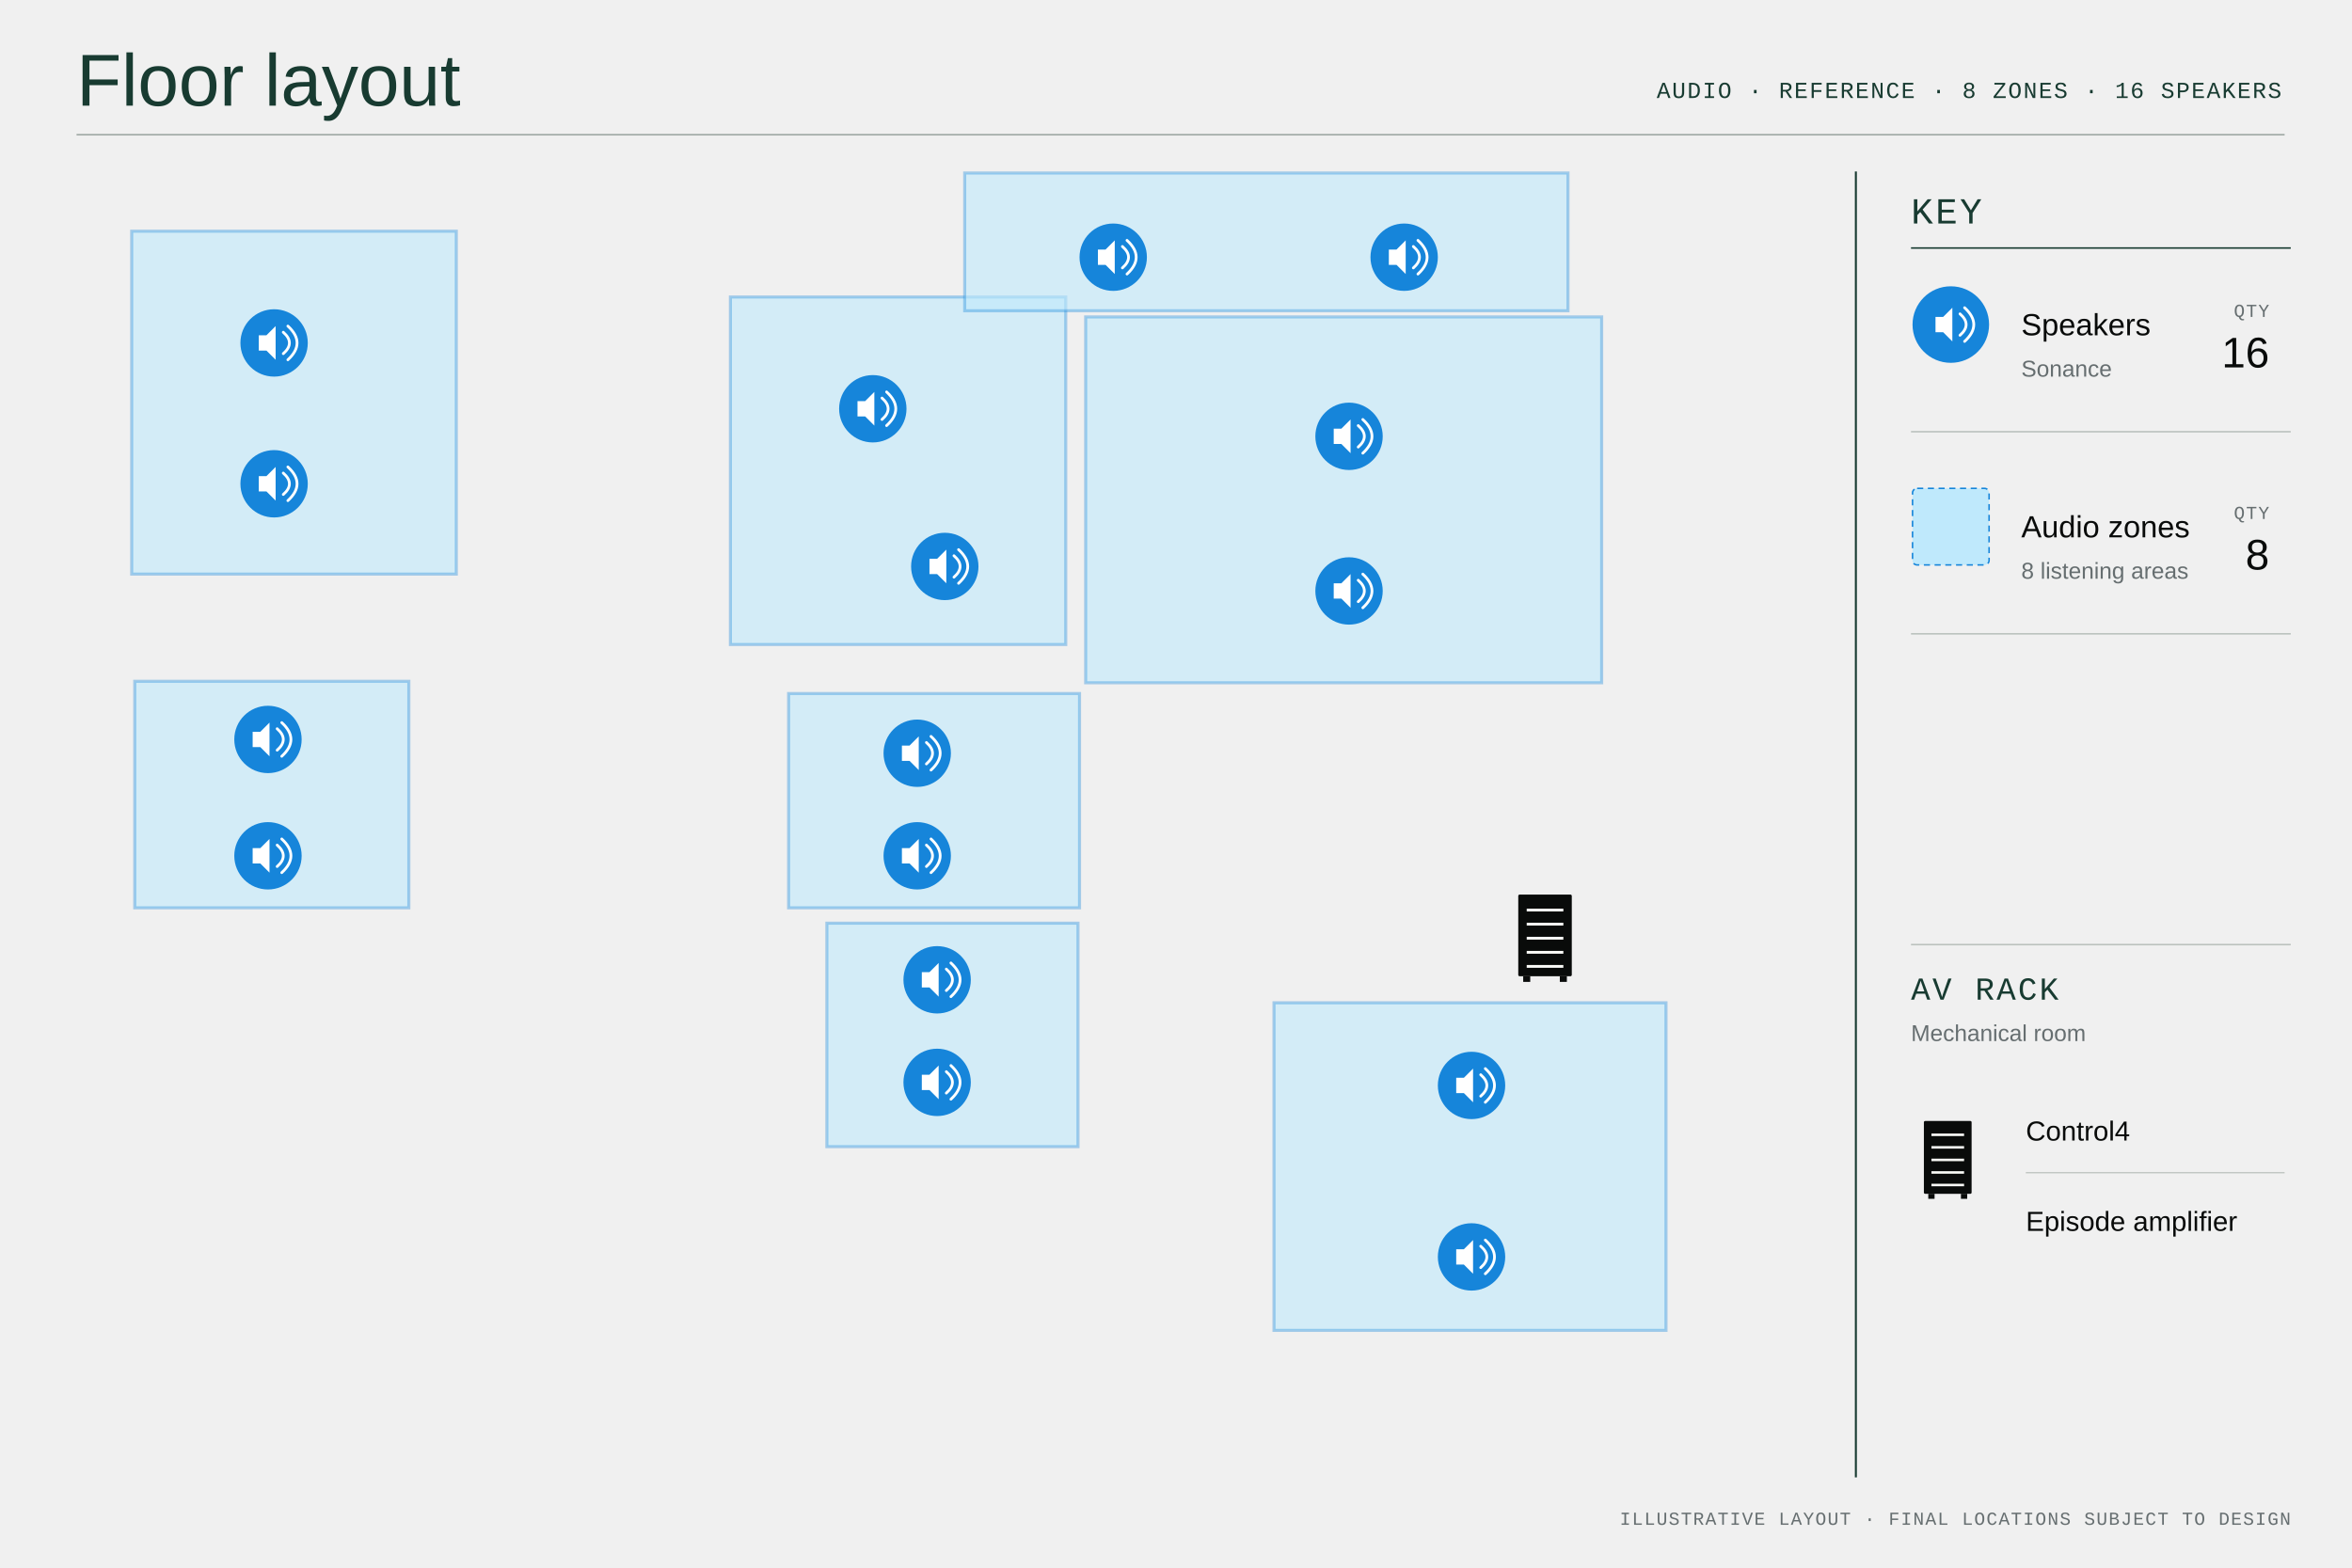
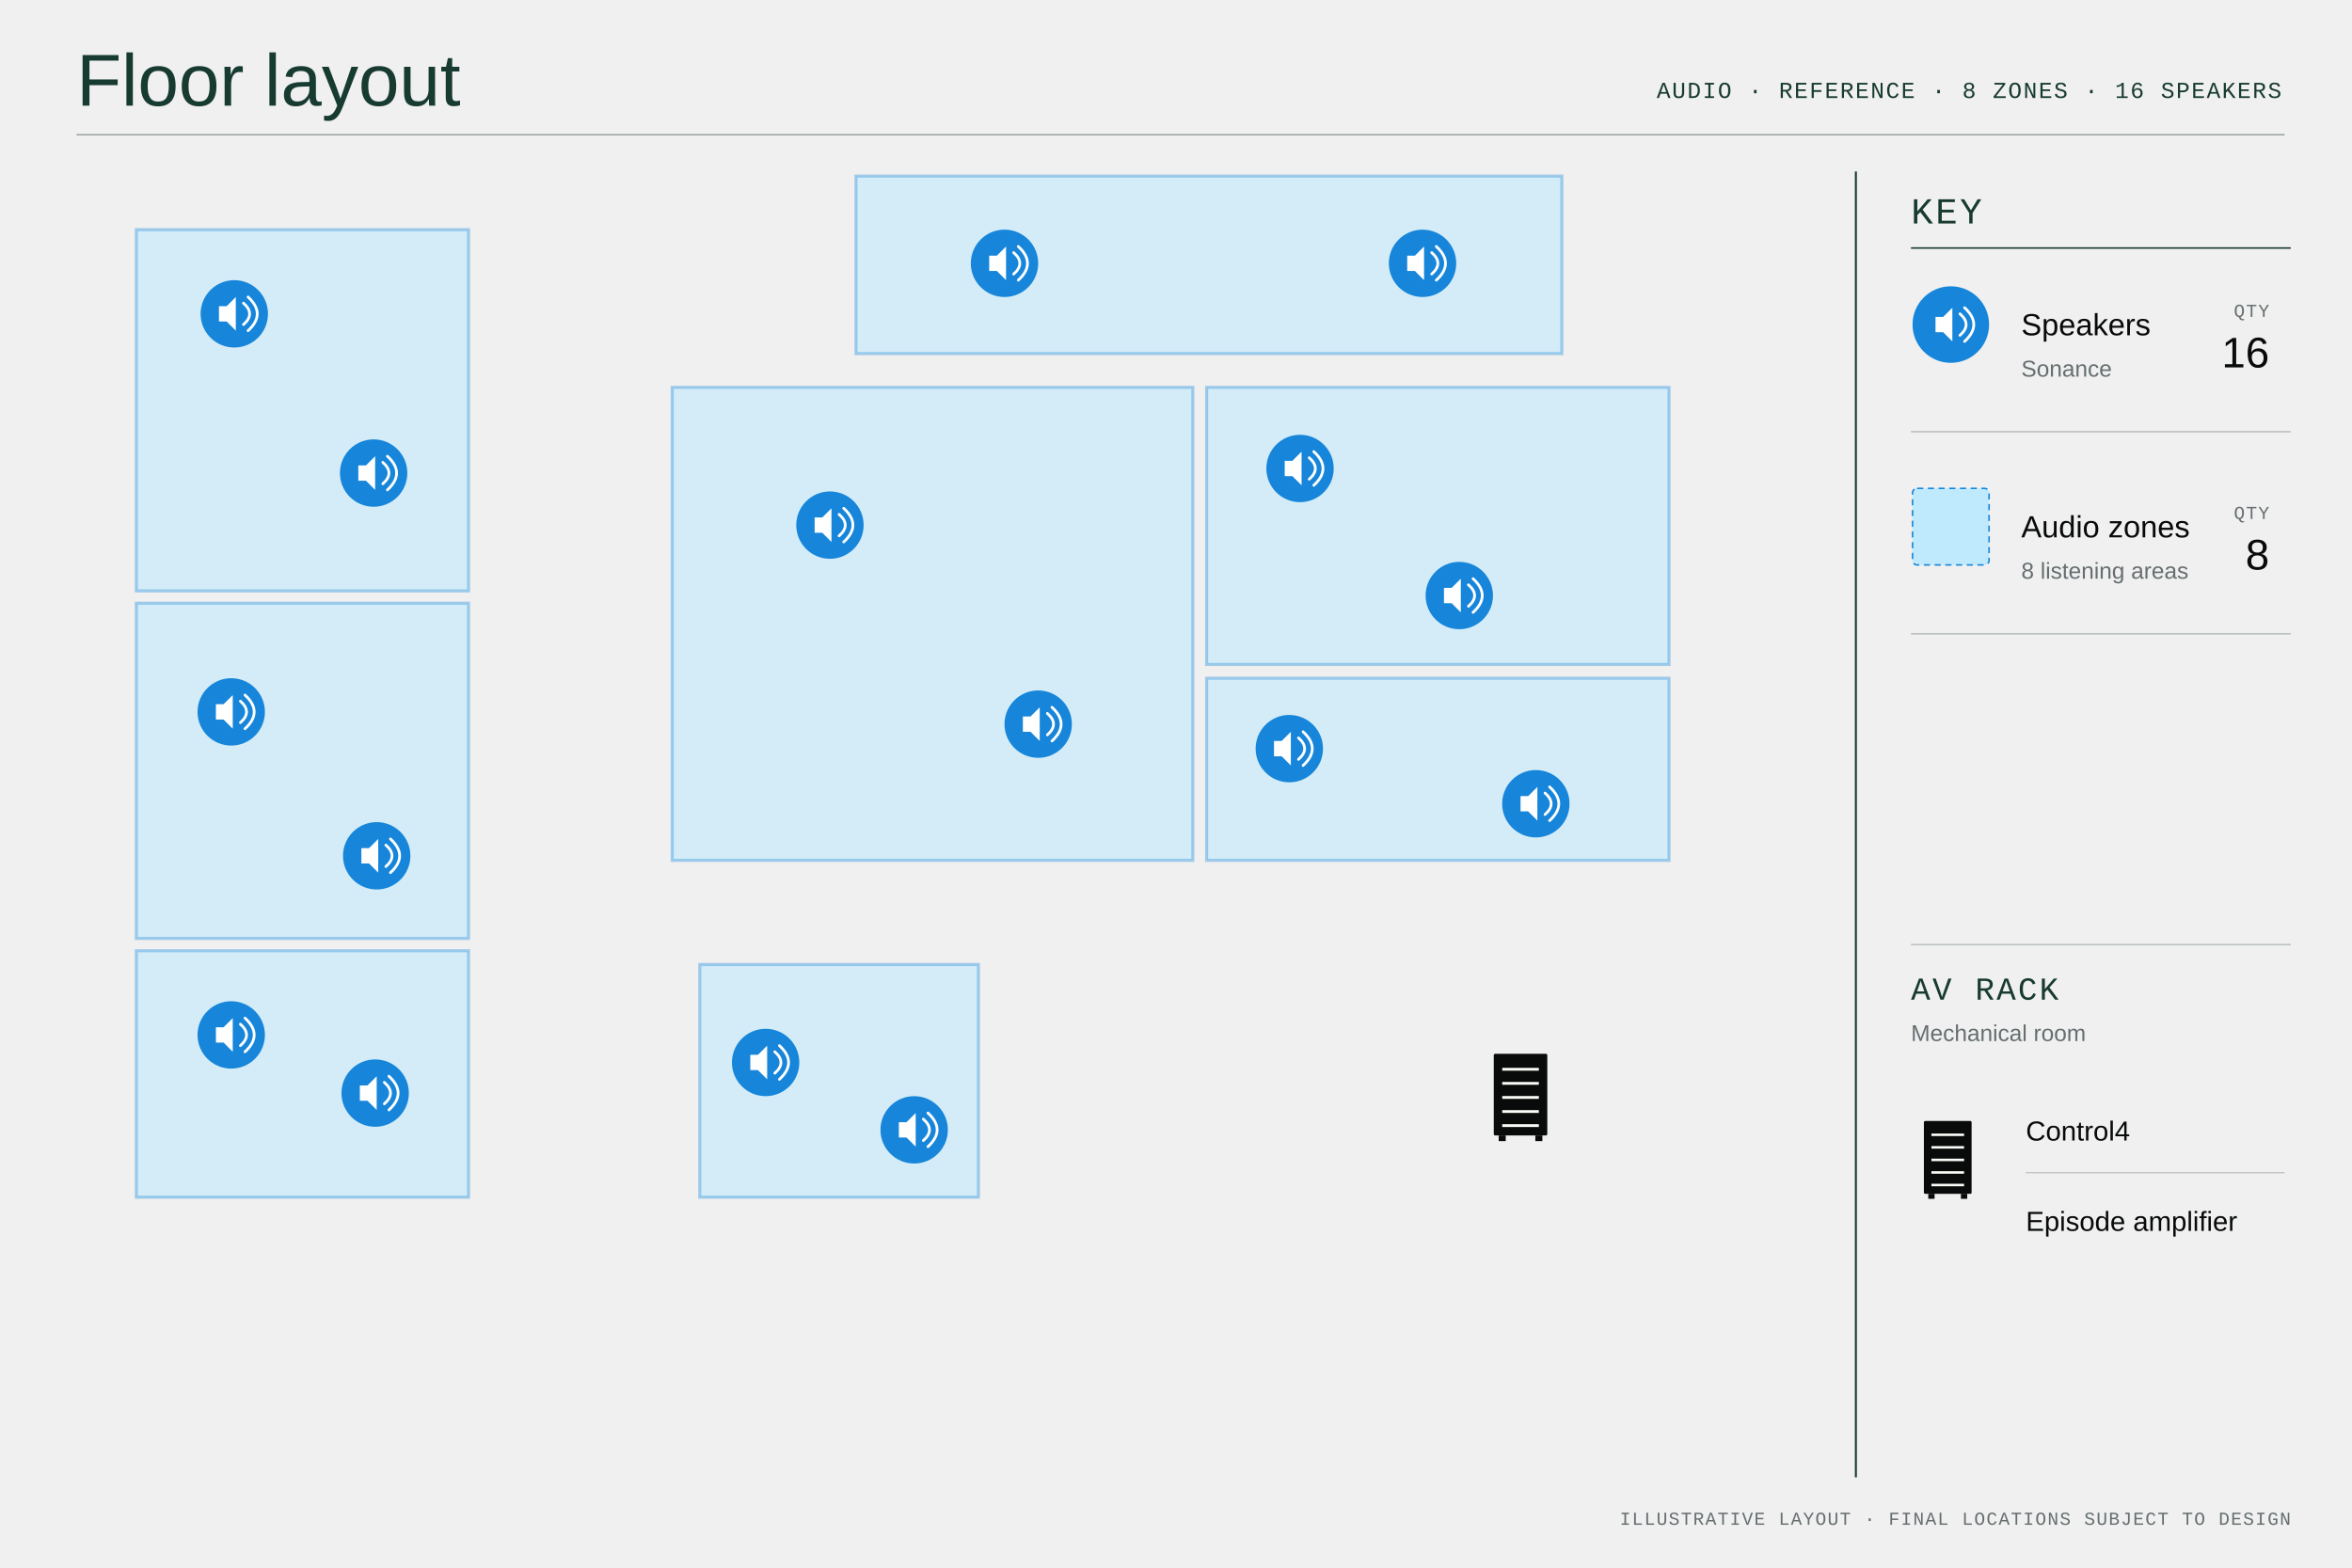
<svg xmlns="http://www.w3.org/2000/svg" viewBox="0 0 1536 1024" width="1536" height="1024" role="img" aria-label="Audio Reference floor layout and equipment key">
  <text x="50" y="69" fill="#183B31" font-family="Arial,Helvetica,sans-serif" font-size="48">Floor layout</text>
  <text x="1490" y="64" fill="#183B31" font-family="IBM Plex Mono,Courier New,monospace" font-size="15" letter-spacing=".065em" text-anchor="end">AUDIO · REFERENCE · 8 ZONES · 16 SPEAKERS</text>
  <line x1="50" y1="88" x2="1492" y2="88" stroke="#9DA7A3" stroke-width="1" />
-   <rect x="709" y="207" width="337" height="239" fill="#BFE9FC" fill-opacity=".60" stroke="#1685DA" stroke-opacity=".35" stroke-width="2" />
-   <rect x="832" y="655" width="256" height="214" fill="#BFE9FC" fill-opacity=".60" stroke="#1685DA" stroke-opacity=".35" stroke-width="2" />
-   <rect x="477" y="194" width="219" height="227" fill="#BFE9FC" fill-opacity=".60" stroke="#1685DA" stroke-opacity=".35" stroke-width="2" />
-   <rect x="86" y="151" width="212" height="224" fill="#BFE9FC" fill-opacity=".60" stroke="#1685DA" stroke-opacity=".35" stroke-width="2" />
-   <rect x="630" y="113" width="394" height="90" fill="#BFE9FC" fill-opacity=".60" stroke="#1685DA" stroke-opacity=".35" stroke-width="2" />
-   <rect x="515" y="453" width="190" height="140" fill="#BFE9FC" fill-opacity=".60" stroke="#1685DA" stroke-opacity=".35" stroke-width="2" />
-   <rect x="540" y="603" width="164" height="146" fill="#BFE9FC" fill-opacity=".60" stroke="#1685DA" stroke-opacity=".35" stroke-width="2" />
-   <rect x="88" y="445" width="179" height="148" fill="#BFE9FC" fill-opacity=".60" stroke="#1685DA" stroke-opacity=".35" stroke-width="2" />
-   <g transform="translate(881,285)">
+   <rect x="439" y="253" width="340" height="309" fill="#BFE9FC" fill-opacity=".60" stroke="#1685DA" stroke-opacity=".35" stroke-width="2" />
+   <rect x="89" y="150" width="217" height="236" fill="#BFE9FC" fill-opacity=".60" stroke="#1685DA" stroke-opacity=".35" stroke-width="2" />
+   <rect x="788" y="253" width="302" height="181" fill="#BFE9FC" fill-opacity=".60" stroke="#1685DA" stroke-opacity=".35" stroke-width="2" />
+   <rect x="89" y="394" width="217" height="219" fill="#BFE9FC" fill-opacity=".60" stroke="#1685DA" stroke-opacity=".35" stroke-width="2" />
+   <rect x="559" y="115" width="461" height="116" fill="#BFE9FC" fill-opacity=".60" stroke="#1685DA" stroke-opacity=".35" stroke-width="2" />
+   <rect x="788" y="443" width="302" height="119" fill="#BFE9FC" fill-opacity=".60" stroke="#1685DA" stroke-opacity=".35" stroke-width="2" />
+   <rect x="457" y="630" width="182" height="152" fill="#BFE9FC" fill-opacity=".60" stroke="#1685DA" stroke-opacity=".35" stroke-width="2" />
+   <rect x="89" y="621" width="217" height="161" fill="#BFE9FC" fill-opacity=".60" stroke="#1685DA" stroke-opacity=".35" stroke-width="2" />
+   <g transform="translate(542,343)">
    <circle r="22" fill="#1685DA" />
    <path d="M-10 -5h5l6 -6v22l-6 -6h-5z" fill="white" />
    <path d="M6 -7q8 7 0 14M9 -11q12 11 0 22" fill="none" stroke="white" stroke-width="1.8" stroke-linecap="round" />
  </g>
-   <g transform="translate(881,386)">
+   <g transform="translate(678,473)">
    <circle r="22" fill="#1685DA" />
    <path d="M-10 -5h5l6 -6v22l-6 -6h-5z" fill="white" />
    <path d="M6 -7q8 7 0 14M9 -11q12 11 0 22" fill="none" stroke="white" stroke-width="1.8" stroke-linecap="round" />
  </g>
-   <g transform="translate(961,709)">
+   <g transform="translate(153,205)">
    <circle r="22" fill="#1685DA" />
    <path d="M-10 -5h5l6 -6v22l-6 -6h-5z" fill="white" />
    <path d="M6 -7q8 7 0 14M9 -11q12 11 0 22" fill="none" stroke="white" stroke-width="1.8" stroke-linecap="round" />
  </g>
-   <g transform="translate(961,821)">
+   <g transform="translate(244,309)">
    <circle r="22" fill="#1685DA" />
    <path d="M-10 -5h5l6 -6v22l-6 -6h-5z" fill="white" />
    <path d="M6 -7q8 7 0 14M9 -11q12 11 0 22" fill="none" stroke="white" stroke-width="1.8" stroke-linecap="round" />
  </g>
-   <g transform="translate(570,267)">
+   <g transform="translate(849,306)">
    <circle r="22" fill="#1685DA" />
    <path d="M-10 -5h5l6 -6v22l-6 -6h-5z" fill="white" />
    <path d="M6 -7q8 7 0 14M9 -11q12 11 0 22" fill="none" stroke="white" stroke-width="1.8" stroke-linecap="round" />
  </g>
-   <g transform="translate(617,370)">
+   <g transform="translate(953,389)">
    <circle r="22" fill="#1685DA" />
    <path d="M-10 -5h5l6 -6v22l-6 -6h-5z" fill="white" />
    <path d="M6 -7q8 7 0 14M9 -11q12 11 0 22" fill="none" stroke="white" stroke-width="1.8" stroke-linecap="round" />
  </g>
-   <g transform="translate(179,224)">
+   <g transform="translate(151,465)">
    <circle r="22" fill="#1685DA" />
    <path d="M-10 -5h5l6 -6v22l-6 -6h-5z" fill="white" />
    <path d="M6 -7q8 7 0 14M9 -11q12 11 0 22" fill="none" stroke="white" stroke-width="1.8" stroke-linecap="round" />
  </g>
-   <g transform="translate(179,316)">
+   <g transform="translate(246,559)">
    <circle r="22" fill="#1685DA" />
    <path d="M-10 -5h5l6 -6v22l-6 -6h-5z" fill="white" />
    <path d="M6 -7q8 7 0 14M9 -11q12 11 0 22" fill="none" stroke="white" stroke-width="1.8" stroke-linecap="round" />
  </g>
-   <g transform="translate(727,168)">
+   <g transform="translate(656,172)">
    <circle r="22" fill="#1685DA" />
    <path d="M-10 -5h5l6 -6v22l-6 -6h-5z" fill="white" />
    <path d="M6 -7q8 7 0 14M9 -11q12 11 0 22" fill="none" stroke="white" stroke-width="1.8" stroke-linecap="round" />
  </g>
-   <g transform="translate(917,168)">
+   <g transform="translate(929,172)">
    <circle r="22" fill="#1685DA" />
    <path d="M-10 -5h5l6 -6v22l-6 -6h-5z" fill="white" />
    <path d="M6 -7q8 7 0 14M9 -11q12 11 0 22" fill="none" stroke="white" stroke-width="1.8" stroke-linecap="round" />
  </g>
-   <g transform="translate(599,492)">
+   <g transform="translate(842,489)">
    <circle r="22" fill="#1685DA" />
    <path d="M-10 -5h5l6 -6v22l-6 -6h-5z" fill="white" />
    <path d="M6 -7q8 7 0 14M9 -11q12 11 0 22" fill="none" stroke="white" stroke-width="1.8" stroke-linecap="round" />
  </g>
-   <g transform="translate(599,559)">
+   <g transform="translate(1003,525)">
    <circle r="22" fill="#1685DA" />
    <path d="M-10 -5h5l6 -6v22l-6 -6h-5z" fill="white" />
    <path d="M6 -7q8 7 0 14M9 -11q12 11 0 22" fill="none" stroke="white" stroke-width="1.8" stroke-linecap="round" />
  </g>
-   <g transform="translate(612,640)">
+   <g transform="translate(500,694)">
    <circle r="22" fill="#1685DA" />
    <path d="M-10 -5h5l6 -6v22l-6 -6h-5z" fill="white" />
    <path d="M6 -7q8 7 0 14M9 -11q12 11 0 22" fill="none" stroke="white" stroke-width="1.8" stroke-linecap="round" />
  </g>
-   <g transform="translate(612,707)">
+   <g transform="translate(597,738)">
    <circle r="22" fill="#1685DA" />
    <path d="M-10 -5h5l6 -6v22l-6 -6h-5z" fill="white" />
    <path d="M6 -7q8 7 0 14M9 -11q12 11 0 22" fill="none" stroke="white" stroke-width="1.8" stroke-linecap="round" />
  </g>
-   <g transform="translate(175,483)">
+   <g transform="translate(151,676)">
    <circle r="22" fill="#1685DA" />
    <path d="M-10 -5h5l6 -6v22l-6 -6h-5z" fill="white" />
    <path d="M6 -7q8 7 0 14M9 -11q12 11 0 22" fill="none" stroke="white" stroke-width="1.8" stroke-linecap="round" />
  </g>
-   <g transform="translate(175,559)">
+   <g transform="translate(245,714)">
    <circle r="22" fill="#1685DA" />
    <path d="M-10 -5h5l6 -6v22l-6 -6h-5z" fill="white" />
    <path d="M6 -7q8 7 0 14M9 -11q12 11 0 22" fill="none" stroke="white" stroke-width="1.8" stroke-linecap="round" />
  </g>
-   <g transform="translate(1009,611) scale(0.92)">
+   <g transform="translate(993,715) scale(0.92)">
    <rect x="-19" y="-29" width="38" height="58" rx="1" fill="#090B0A" />
    <path d="M-13 -18h26M-13 -8h26M-13 2h26M-13 12h26M-13 22h26" stroke="#FAFBF7" stroke-width="2" />
    <path d="M-13 29v4m26 -4v4" stroke="#090B0A" stroke-width="5" />
  </g>
  <line x1="1212" y1="112" x2="1212" y2="965" stroke="#183B31" stroke-width="1.3" />
  <text x="1248" y="146" fill="#183B31" font-family="IBM Plex Mono,Courier New,monospace" font-size="24" letter-spacing=".065em">KEY</text>
  <line x1="1248" y1="162" x2="1496" y2="162" stroke="#183B31" stroke-width="1" />
  <g>
    <g transform="translate(1274,212)">
      <circle r="25" fill="#1685DA" />
      <path d="M-10 -5h5l6 -6v22l-6 -6h-5z" fill="white" />
      <path d="M6 -7q8 7 0 14M9 -11q12 11 0 22" fill="none" stroke="white" stroke-width="1.8" stroke-linecap="round" />
    </g>
    <text x="1320" y="219" fill="#090B0A" font-family="Arial,Helvetica,sans-serif" font-size="20">Speakers</text>
    <text x="1320" y="246" fill="#666E70" font-family="Arial,Helvetica,sans-serif" font-size="15">Sonance</text>
    <text x="1482" y="207" fill="#666E70" font-family="IBM Plex Mono,Courier New,monospace" font-size="12" letter-spacing=".065em" text-anchor="end">QTY</text>
    <text x="1482" y="240" fill="#090B0A" font-family="Arial,Helvetica,sans-serif" font-size="28" text-anchor="end">16</text>
    <line x1="1248" y1="282" x2="1496" y2="282" stroke="#BBC2BE" stroke-width="1" />
  </g>
  <g>
    <rect x="1249" y="319" width="50" height="50" rx="3" fill="#BFE9FC" stroke="#1685DA" stroke-dasharray="4 3" />
    <text x="1320" y="351" fill="#090B0A" font-family="Arial,Helvetica,sans-serif" font-size="20">Audio zones</text>
    <text x="1320" y="378" fill="#666E70" font-family="Arial,Helvetica,sans-serif" font-size="15">8 listening areas</text>
    <text x="1482" y="339" fill="#666E70" font-family="IBM Plex Mono,Courier New,monospace" font-size="12" letter-spacing=".065em" text-anchor="end">QTY</text>
    <text x="1482" y="372" fill="#090B0A" font-family="Arial,Helvetica,sans-serif" font-size="28" text-anchor="end">8</text>
    <line x1="1248" y1="414" x2="1496" y2="414" stroke="#BBC2BE" stroke-width="1" />
  </g>
  <line x1="1248" y1="617" x2="1496" y2="617" stroke="#BBC2BE" stroke-width="1" />
  <text x="1248" y="653" fill="#183B31" font-family="IBM Plex Mono,Courier New,monospace" font-size="21" letter-spacing=".065em">AV RACK</text>
  <text x="1248" y="680" fill="#666E70" font-family="Arial,Helvetica,sans-serif" font-size="15">Mechanical room</text>
  <g transform="translate(1272,756) scale(0.82)">
    <rect x="-19" y="-29" width="38" height="58" rx="1" fill="#090B0A" />
    <path d="M-13 -18h26M-13 -8h26M-13 2h26M-13 12h26M-13 22h26" stroke="#FAFBF7" stroke-width="2" />
    <path d="M-13 29v4m26 -4v4" stroke="#090B0A" stroke-width="5" />
  </g>
  <text x="1323" y="745" fill="#090B0A" font-family="Arial,Helvetica,sans-serif" font-size="18">Control4</text>
  <line x1="1323" y1="766" x2="1492" y2="766" stroke="#BCC2BE" stroke-width=".8" />
  <text x="1323" y="804" fill="#090B0A" font-family="Arial,Helvetica,sans-serif" font-size="18">Episode amplifier</text>
  <text x="1496" y="996" fill="#666E70" font-family="IBM Plex Mono,Courier New,monospace" font-size="12" letter-spacing=".065em" text-anchor="end">ILLUSTRATIVE LAYOUT · FINAL LOCATIONS SUBJECT TO DESIGN</text>
</svg>
